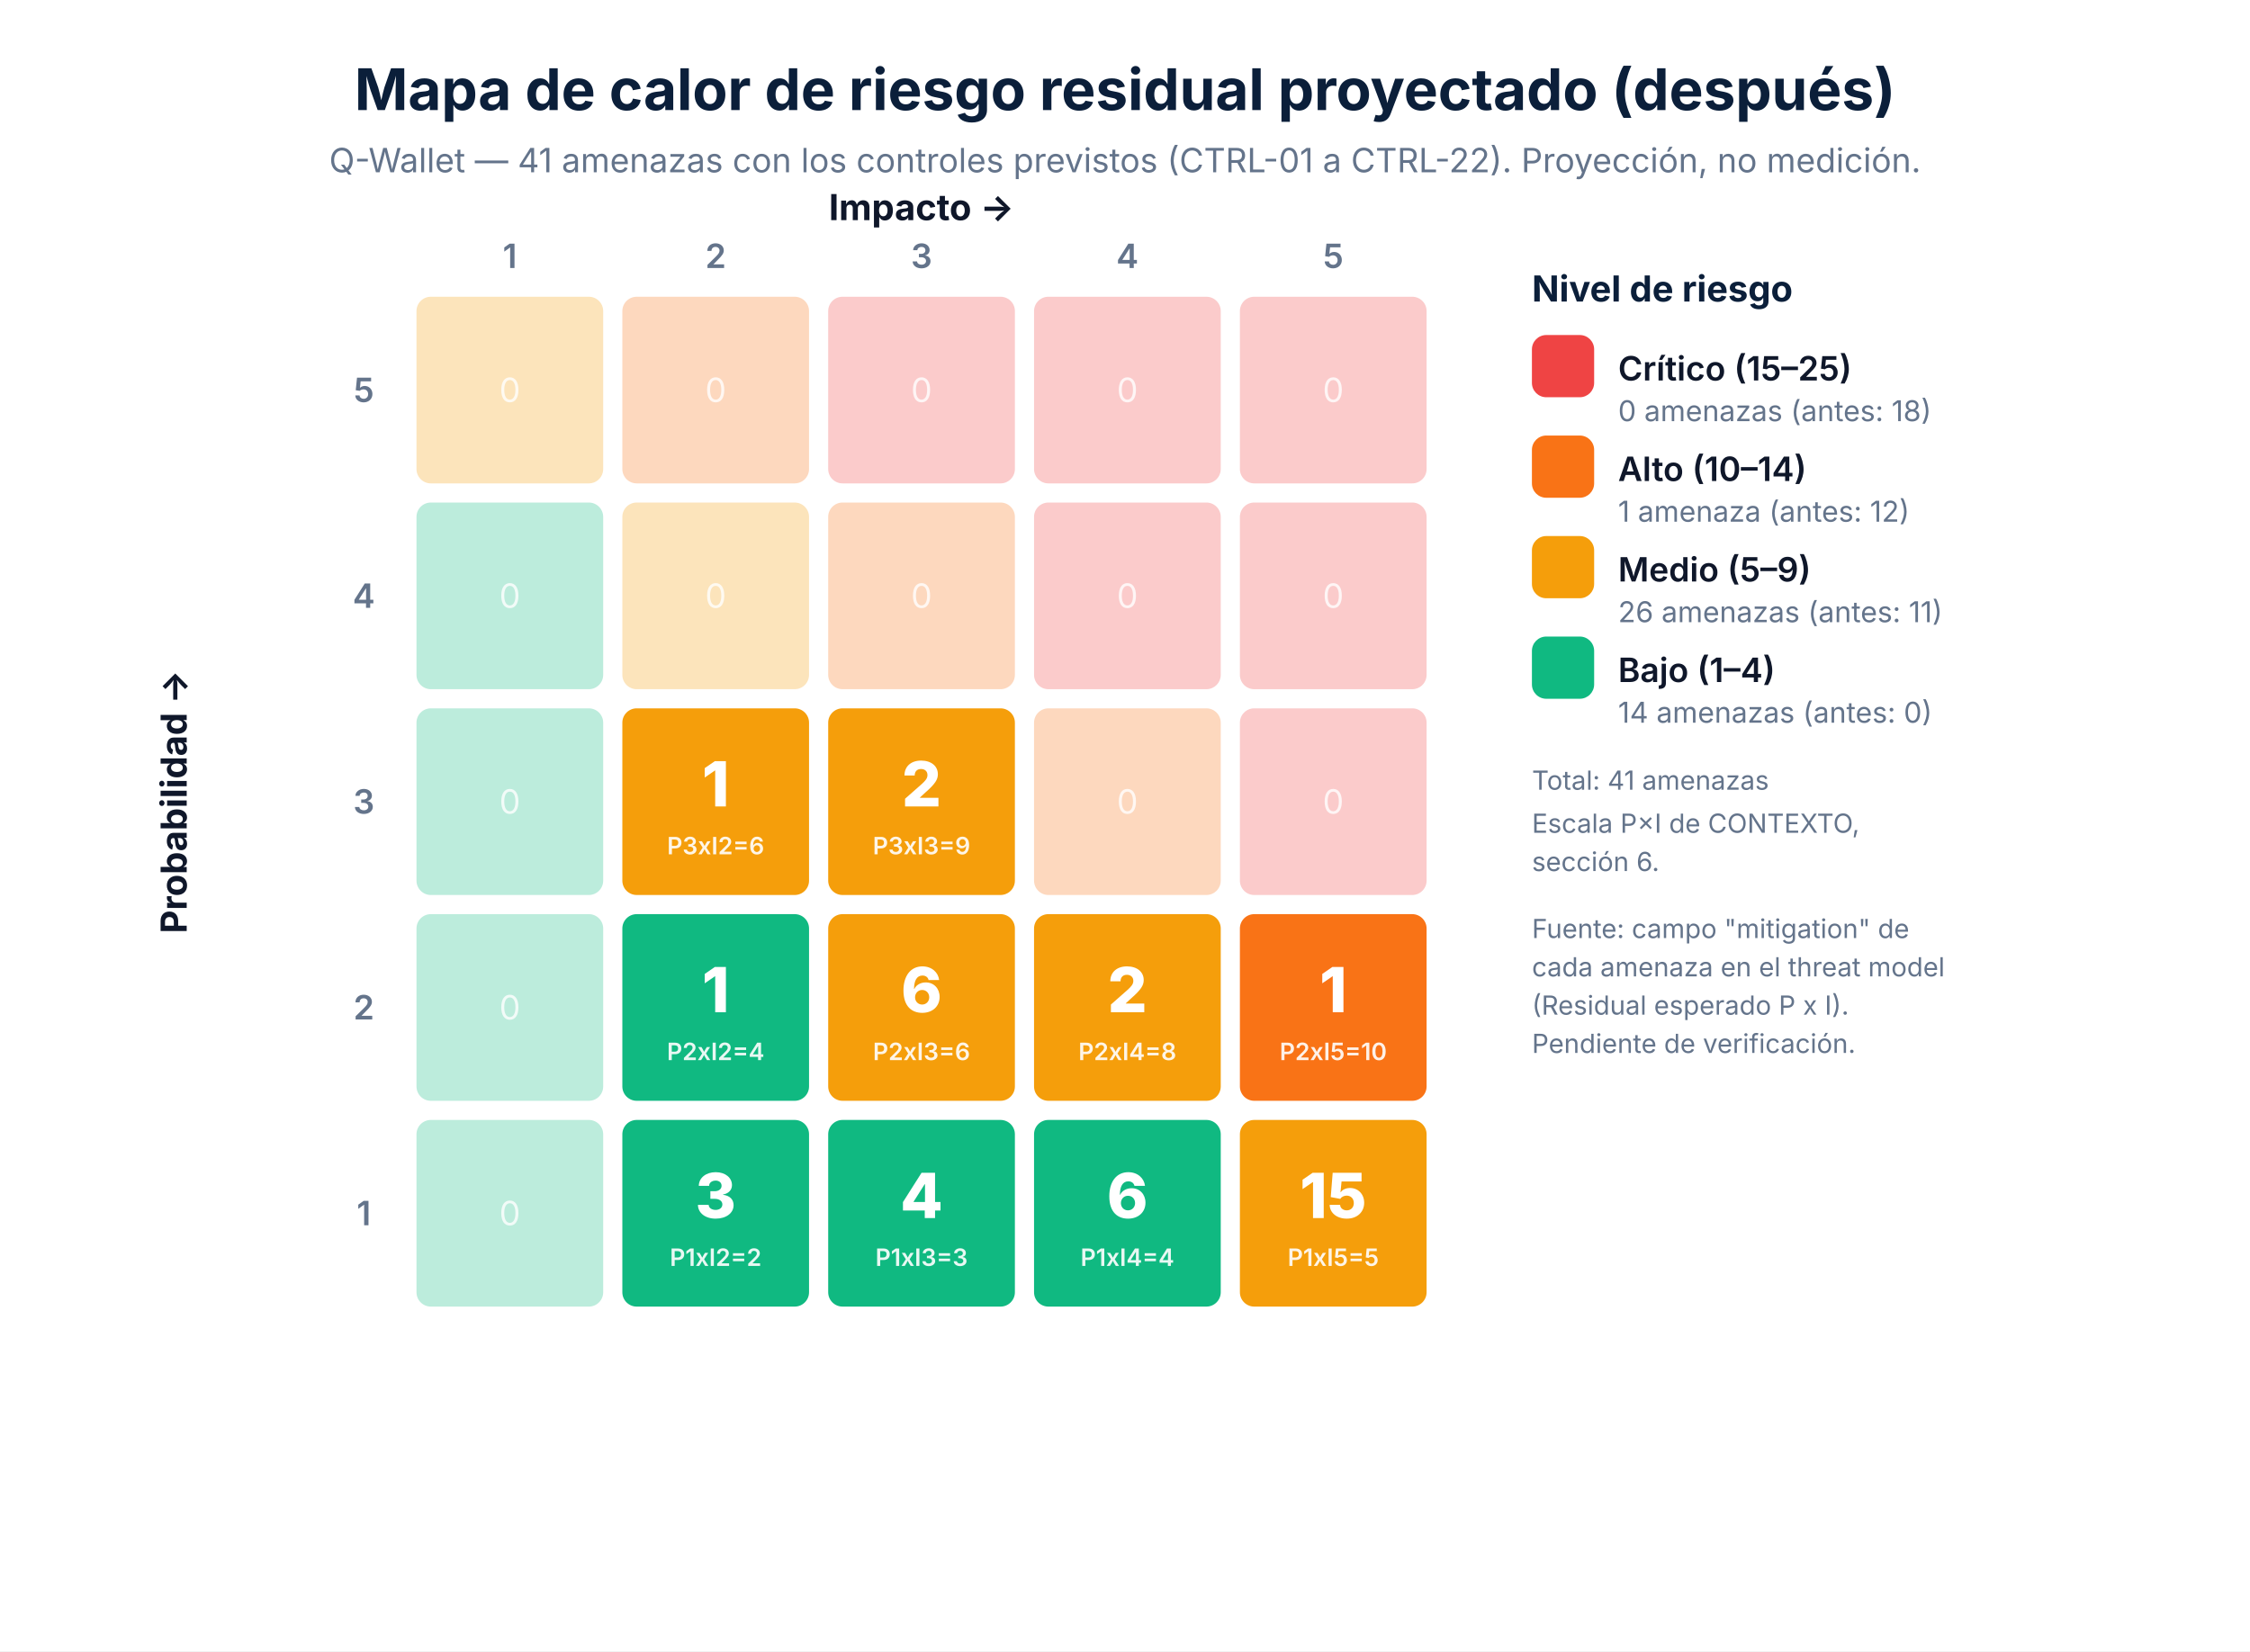
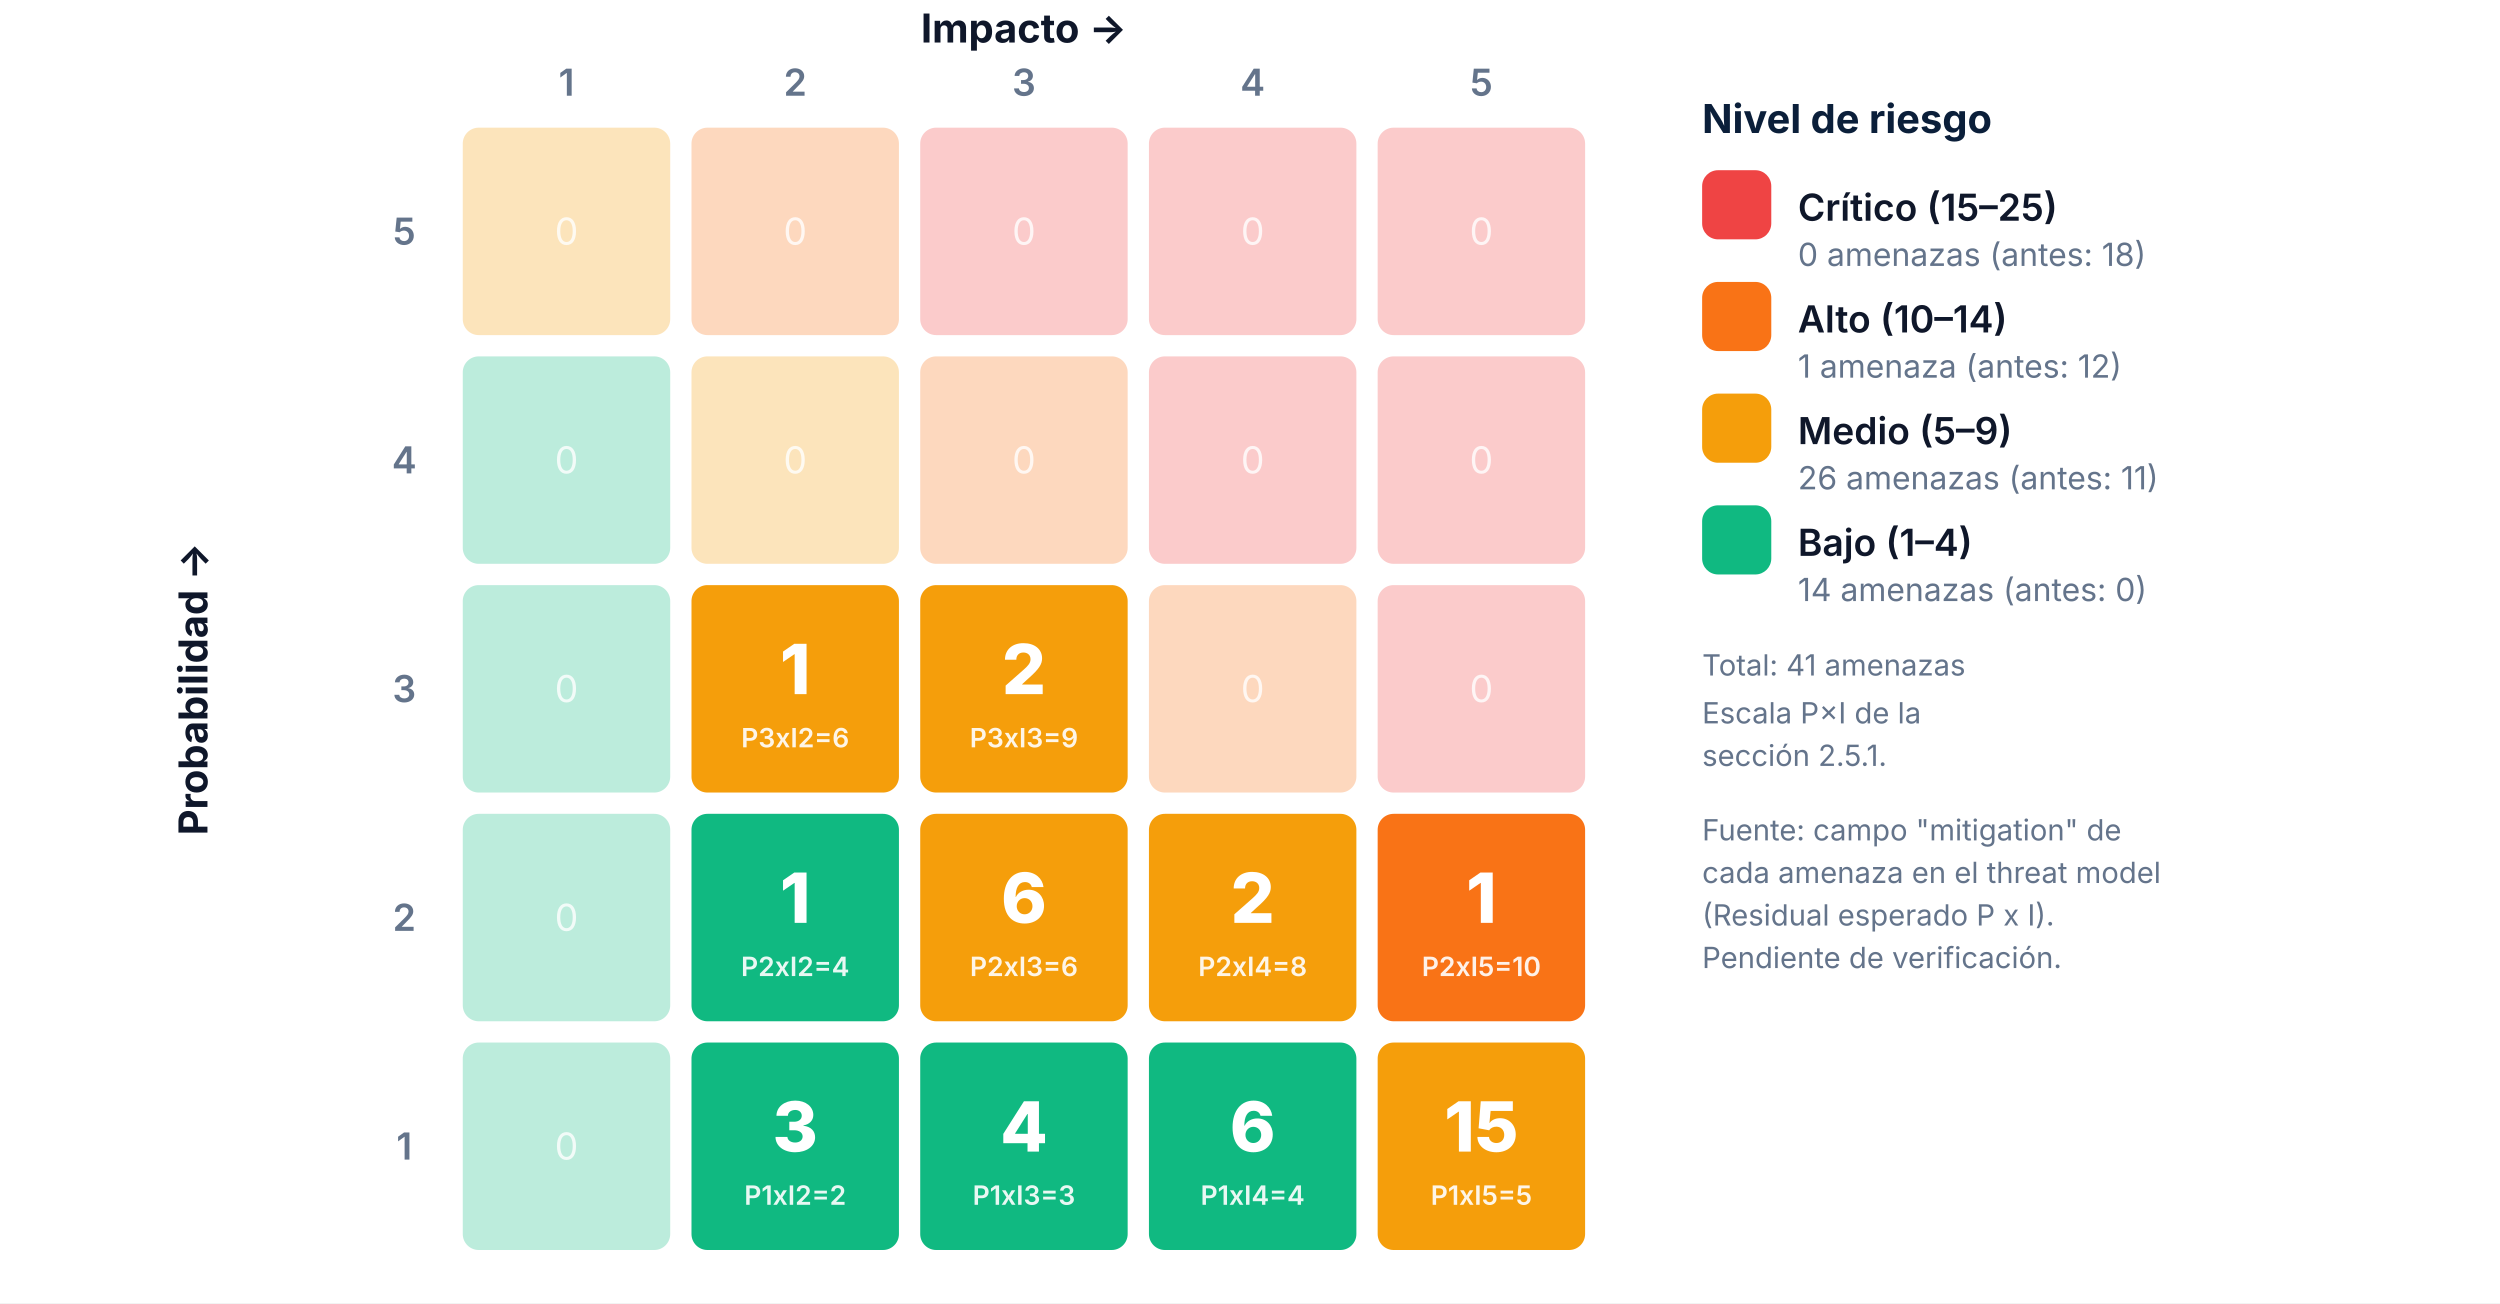
- <svg xmlns="http://www.w3.org/2000/svg" width="940" height="690" viewBox="0 0 940 690">
-   <rect x="0" y="0" width="940" height="690" fill="#FFFFFF" />
-   <text x="470.0" y="46" font-family="Inter,Arial,sans-serif" font-size="24" font-weight="700" fill="#0B1F3A" text-anchor="middle">Mapa de calor de riesgo residual proyectado (después)</text>
-   <text x="470.0" y="72" font-family="Inter,Arial,sans-serif" font-size="14" fill="#64748B" text-anchor="middle">Q-Wallet — 41 amenazas con los controles previstos (CTRL-01 a CTRL-22). Proyección, no medición.</text>
+ <svg xmlns="http://www.w3.org/2000/svg" width="940" height="490" viewBox="0 76 940 490">
+   <rect x="0" y="76" width="940" height="490" fill="#FFFFFF" />
  <text x="385.0" y="92" font-family="Inter,Arial,sans-serif" font-size="15" font-weight="700" fill="#0F172A" text-anchor="middle">Impacto →</text>
  <text x="78" y="335.0" font-family="Inter,Arial,sans-serif" font-size="15" font-weight="700" fill="#0F172A" text-anchor="middle" transform="rotate(-90 78 335.0)">Probabilidad →</text>
  <text x="213.0" y="112" font-family="Inter,Arial,sans-serif" font-size="14" font-weight="600" fill="#64748B" text-anchor="middle">1</text>
  <text x="299.0" y="112" font-family="Inter,Arial,sans-serif" font-size="14" font-weight="600" fill="#64748B" text-anchor="middle">2</text>
  <text x="385.0" y="112" font-family="Inter,Arial,sans-serif" font-size="14" font-weight="600" fill="#64748B" text-anchor="middle">3</text>
  <text x="471.0" y="112" font-family="Inter,Arial,sans-serif" font-size="14" font-weight="600" fill="#64748B" text-anchor="middle">4</text>
  <text x="557.0" y="112" font-family="Inter,Arial,sans-serif" font-size="14" font-weight="600" fill="#64748B" text-anchor="middle">5</text>
  <text x="152" y="168.0" font-family="Inter,Arial,sans-serif" font-size="14" font-weight="600" fill="#64748B" text-anchor="middle">5</text>
  <rect x="173" y="123" width="80" height="80" rx="7" fill="#F59E0B" opacity="0.28" stroke="#FFFFFF" stroke-width="2" />
  <text x="213.0" y="168.0" font-family="Inter,Arial,sans-serif" font-size="14" fill="#FFFFFF" text-anchor="middle" opacity="0.8">0</text>
  <rect x="259" y="123" width="80" height="80" rx="7" fill="#F97316" opacity="0.28" stroke="#FFFFFF" stroke-width="2" />
  <text x="299.0" y="168.0" font-family="Inter,Arial,sans-serif" font-size="14" fill="#FFFFFF" text-anchor="middle" opacity="0.8">0</text>
  <rect x="345" y="123" width="80" height="80" rx="7" fill="#EF4444" opacity="0.28" stroke="#FFFFFF" stroke-width="2" />
  <text x="385.0" y="168.0" font-family="Inter,Arial,sans-serif" font-size="14" fill="#FFFFFF" text-anchor="middle" opacity="0.8">0</text>
  <rect x="431" y="123" width="80" height="80" rx="7" fill="#EF4444" opacity="0.28" stroke="#FFFFFF" stroke-width="2" />
  <text x="471.0" y="168.0" font-family="Inter,Arial,sans-serif" font-size="14" fill="#FFFFFF" text-anchor="middle" opacity="0.8">0</text>
  <rect x="517" y="123" width="80" height="80" rx="7" fill="#EF4444" opacity="0.28" stroke="#FFFFFF" stroke-width="2" />
  <text x="557.0" y="168.0" font-family="Inter,Arial,sans-serif" font-size="14" fill="#FFFFFF" text-anchor="middle" opacity="0.8">0</text>
  <text x="152" y="254.0" font-family="Inter,Arial,sans-serif" font-size="14" font-weight="600" fill="#64748B" text-anchor="middle">4</text>
  <rect x="173" y="209" width="80" height="80" rx="7" fill="#10B981" opacity="0.28" stroke="#FFFFFF" stroke-width="2" />
  <text x="213.0" y="254.0" font-family="Inter,Arial,sans-serif" font-size="14" fill="#FFFFFF" text-anchor="middle" opacity="0.8">0</text>
  <rect x="259" y="209" width="80" height="80" rx="7" fill="#F59E0B" opacity="0.28" stroke="#FFFFFF" stroke-width="2" />
  <text x="299.0" y="254.0" font-family="Inter,Arial,sans-serif" font-size="14" fill="#FFFFFF" text-anchor="middle" opacity="0.8">0</text>
  <rect x="345" y="209" width="80" height="80" rx="7" fill="#F97316" opacity="0.28" stroke="#FFFFFF" stroke-width="2" />
  <text x="385.0" y="254.0" font-family="Inter,Arial,sans-serif" font-size="14" fill="#FFFFFF" text-anchor="middle" opacity="0.8">0</text>
  <rect x="431" y="209" width="80" height="80" rx="7" fill="#EF4444" opacity="0.28" stroke="#FFFFFF" stroke-width="2" />
  <text x="471.0" y="254.0" font-family="Inter,Arial,sans-serif" font-size="14" fill="#FFFFFF" text-anchor="middle" opacity="0.8">0</text>
  <rect x="517" y="209" width="80" height="80" rx="7" fill="#EF4444" opacity="0.28" stroke="#FFFFFF" stroke-width="2" />
  <text x="557.0" y="254.0" font-family="Inter,Arial,sans-serif" font-size="14" fill="#FFFFFF" text-anchor="middle" opacity="0.8">0</text>
  <text x="152" y="340.0" font-family="Inter,Arial,sans-serif" font-size="14" font-weight="600" fill="#64748B" text-anchor="middle">3</text>
  <rect x="173" y="295" width="80" height="80" rx="7" fill="#10B981" opacity="0.28" stroke="#FFFFFF" stroke-width="2" />
  <text x="213.0" y="340.0" font-family="Inter,Arial,sans-serif" font-size="14" fill="#FFFFFF" text-anchor="middle" opacity="0.8">0</text>
  <rect x="259" y="295" width="80" height="80" rx="7" fill="#F59E0B" opacity="1" stroke="#FFFFFF" stroke-width="2" />
  <text x="299.0" y="337.0" font-family="Inter,Arial,sans-serif" font-size="26" font-weight="800" fill="#FFFFFF" text-anchor="middle">1</text>
  <text x="299.0" y="357.0" font-family="Inter,Arial,sans-serif" font-size="10" font-weight="600" fill="#FFFFFF" text-anchor="middle" opacity="0.9">P3xI2=6</text>
  <rect x="345" y="295" width="80" height="80" rx="7" fill="#F59E0B" opacity="1" stroke="#FFFFFF" stroke-width="2" />
  <text x="385.0" y="337.0" font-family="Inter,Arial,sans-serif" font-size="26" font-weight="800" fill="#FFFFFF" text-anchor="middle">2</text>
  <text x="385.0" y="357.0" font-family="Inter,Arial,sans-serif" font-size="10" font-weight="600" fill="#FFFFFF" text-anchor="middle" opacity="0.9">P3xI3=9</text>
  <rect x="431" y="295" width="80" height="80" rx="7" fill="#F97316" opacity="0.28" stroke="#FFFFFF" stroke-width="2" />
  <text x="471.0" y="340.0" font-family="Inter,Arial,sans-serif" font-size="14" fill="#FFFFFF" text-anchor="middle" opacity="0.8">0</text>
  <rect x="517" y="295" width="80" height="80" rx="7" fill="#EF4444" opacity="0.28" stroke="#FFFFFF" stroke-width="2" />
  <text x="557.0" y="340.0" font-family="Inter,Arial,sans-serif" font-size="14" fill="#FFFFFF" text-anchor="middle" opacity="0.8">0</text>
  <text x="152" y="426.0" font-family="Inter,Arial,sans-serif" font-size="14" font-weight="600" fill="#64748B" text-anchor="middle">2</text>
  <rect x="173" y="381" width="80" height="80" rx="7" fill="#10B981" opacity="0.28" stroke="#FFFFFF" stroke-width="2" />
  <text x="213.0" y="426.0" font-family="Inter,Arial,sans-serif" font-size="14" fill="#FFFFFF" text-anchor="middle" opacity="0.8">0</text>
  <rect x="259" y="381" width="80" height="80" rx="7" fill="#10B981" opacity="1" stroke="#FFFFFF" stroke-width="2" />
  <text x="299.0" y="423.0" font-family="Inter,Arial,sans-serif" font-size="26" font-weight="800" fill="#FFFFFF" text-anchor="middle">1</text>
  <text x="299.0" y="443.0" font-family="Inter,Arial,sans-serif" font-size="10" font-weight="600" fill="#FFFFFF" text-anchor="middle" opacity="0.9">P2xI2=4</text>
  <rect x="345" y="381" width="80" height="80" rx="7" fill="#F59E0B" opacity="1" stroke="#FFFFFF" stroke-width="2" />
  <text x="385.0" y="423.0" font-family="Inter,Arial,sans-serif" font-size="26" font-weight="800" fill="#FFFFFF" text-anchor="middle">6</text>
  <text x="385.0" y="443.0" font-family="Inter,Arial,sans-serif" font-size="10" font-weight="600" fill="#FFFFFF" text-anchor="middle" opacity="0.9">P2xI3=6</text>
  <rect x="431" y="381" width="80" height="80" rx="7" fill="#F59E0B" opacity="1" stroke="#FFFFFF" stroke-width="2" />
  <text x="471.0" y="423.0" font-family="Inter,Arial,sans-serif" font-size="26" font-weight="800" fill="#FFFFFF" text-anchor="middle">2</text>
  <text x="471.0" y="443.0" font-family="Inter,Arial,sans-serif" font-size="10" font-weight="600" fill="#FFFFFF" text-anchor="middle" opacity="0.9">P2xI4=8</text>
  <rect x="517" y="381" width="80" height="80" rx="7" fill="#F97316" opacity="1" stroke="#FFFFFF" stroke-width="2" />
  <text x="557.0" y="423.0" font-family="Inter,Arial,sans-serif" font-size="26" font-weight="800" fill="#FFFFFF" text-anchor="middle">1</text>
  <text x="557.0" y="443.0" font-family="Inter,Arial,sans-serif" font-size="10" font-weight="600" fill="#FFFFFF" text-anchor="middle" opacity="0.9">P2xI5=10</text>
  <text x="152" y="512.0" font-family="Inter,Arial,sans-serif" font-size="14" font-weight="600" fill="#64748B" text-anchor="middle">1</text>
  <rect x="173" y="467" width="80" height="80" rx="7" fill="#10B981" opacity="0.28" stroke="#FFFFFF" stroke-width="2" />
  <text x="213.0" y="512.0" font-family="Inter,Arial,sans-serif" font-size="14" fill="#FFFFFF" text-anchor="middle" opacity="0.8">0</text>
  <rect x="259" y="467" width="80" height="80" rx="7" fill="#10B981" opacity="1" stroke="#FFFFFF" stroke-width="2" />
  <text x="299.0" y="509.0" font-family="Inter,Arial,sans-serif" font-size="26" font-weight="800" fill="#FFFFFF" text-anchor="middle">3</text>
  <text x="299.0" y="529.0" font-family="Inter,Arial,sans-serif" font-size="10" font-weight="600" fill="#FFFFFF" text-anchor="middle" opacity="0.9">P1xI2=2</text>
  <rect x="345" y="467" width="80" height="80" rx="7" fill="#10B981" opacity="1" stroke="#FFFFFF" stroke-width="2" />
  <text x="385.0" y="509.0" font-family="Inter,Arial,sans-serif" font-size="26" font-weight="800" fill="#FFFFFF" text-anchor="middle">4</text>
  <text x="385.0" y="529.0" font-family="Inter,Arial,sans-serif" font-size="10" font-weight="600" fill="#FFFFFF" text-anchor="middle" opacity="0.9">P1xI3=3</text>
  <rect x="431" y="467" width="80" height="80" rx="7" fill="#10B981" opacity="1" stroke="#FFFFFF" stroke-width="2" />
  <text x="471.0" y="509.0" font-family="Inter,Arial,sans-serif" font-size="26" font-weight="800" fill="#FFFFFF" text-anchor="middle">6</text>
  <text x="471.0" y="529.0" font-family="Inter,Arial,sans-serif" font-size="10" font-weight="600" fill="#FFFFFF" text-anchor="middle" opacity="0.9">P1xI4=4</text>
  <rect x="517" y="467" width="80" height="80" rx="7" fill="#F59E0B" opacity="1" stroke="#FFFFFF" stroke-width="2" />
  <text x="557.0" y="509.0" font-family="Inter,Arial,sans-serif" font-size="26" font-weight="800" fill="#FFFFFF" text-anchor="middle">15</text>
  <text x="557.0" y="529.0" font-family="Inter,Arial,sans-serif" font-size="10" font-weight="600" fill="#FFFFFF" text-anchor="middle" opacity="0.9">P1xI5=5</text>
  <text x="640" y="126" font-family="Inter,Arial,sans-serif" font-size="15" font-weight="700" fill="#0B1F3A">Nivel de riesgo</text>
  <rect x="640" y="140" width="26" height="26" rx="6" fill="#EF4444" />
  <text x="676" y="159" font-family="Inter,Arial,sans-serif" font-size="14" font-weight="600" fill="#0F172A">Crítico (15–25)</text>
  <text x="676" y="176" font-family="Inter,Arial,sans-serif" font-size="12" fill="#64748B">0 amenazas (antes: 18)</text>
  <rect x="640" y="182" width="26" height="26" rx="6" fill="#F97316" />
  <text x="676" y="201" font-family="Inter,Arial,sans-serif" font-size="14" font-weight="600" fill="#0F172A">Alto (10–14)</text>
  <text x="676" y="218" font-family="Inter,Arial,sans-serif" font-size="12" fill="#64748B">1 amenaza (antes: 12)</text>
  <rect x="640" y="224" width="26" height="26" rx="6" fill="#F59E0B" />
  <text x="676" y="243" font-family="Inter,Arial,sans-serif" font-size="14" font-weight="600" fill="#0F172A">Medio (5–9)</text>
  <text x="676" y="260" font-family="Inter,Arial,sans-serif" font-size="12" fill="#64748B">26 amenazas (antes: 11)</text>
  <rect x="640" y="266" width="26" height="26" rx="6" fill="#10B981" />
  <text x="676" y="285" font-family="Inter,Arial,sans-serif" font-size="14" font-weight="600" fill="#0F172A">Bajo (1–4)</text>
  <text x="676" y="302" font-family="Inter,Arial,sans-serif" font-size="12" fill="#64748B">14 amenazas (antes: 0)</text>
  <text x="640" y="330" font-family="Inter,Arial,sans-serif" font-size="11" fill="#64748B">Total: 41 amenazas</text>
-   <text x="640" y="348" font-family="Inter,Arial,sans-serif" font-size="11" fill="#64748B">Escala P×I de CONTEXTO,</text>
-   <text x="640" y="364" font-family="Inter,Arial,sans-serif" font-size="11" fill="#64748B">sección 6.</text>
+   <text x="640" y="348" font-family="Inter,Arial,sans-serif" font-size="11" fill="#64748B">Escala P×I de la</text>
+   <text x="640" y="364" font-family="Inter,Arial,sans-serif" font-size="11" fill="#64748B">sección 2.5.1.</text>
  <text x="640" y="392" font-family="Inter,Arial,sans-serif" font-size="11" fill="#64748B">Fuente: campo "mitigation" de</text>
  <text x="640" y="408" font-family="Inter,Arial,sans-serif" font-size="11" fill="#64748B">cada amenaza en el threat model</text>
  <text x="640" y="424" font-family="Inter,Arial,sans-serif" font-size="11" fill="#64748B">(Residual esperado P x I).</text>
  <text x="640" y="440" font-family="Inter,Arial,sans-serif" font-size="11" fill="#64748B">Pendiente de verificación.</text>
</svg>
